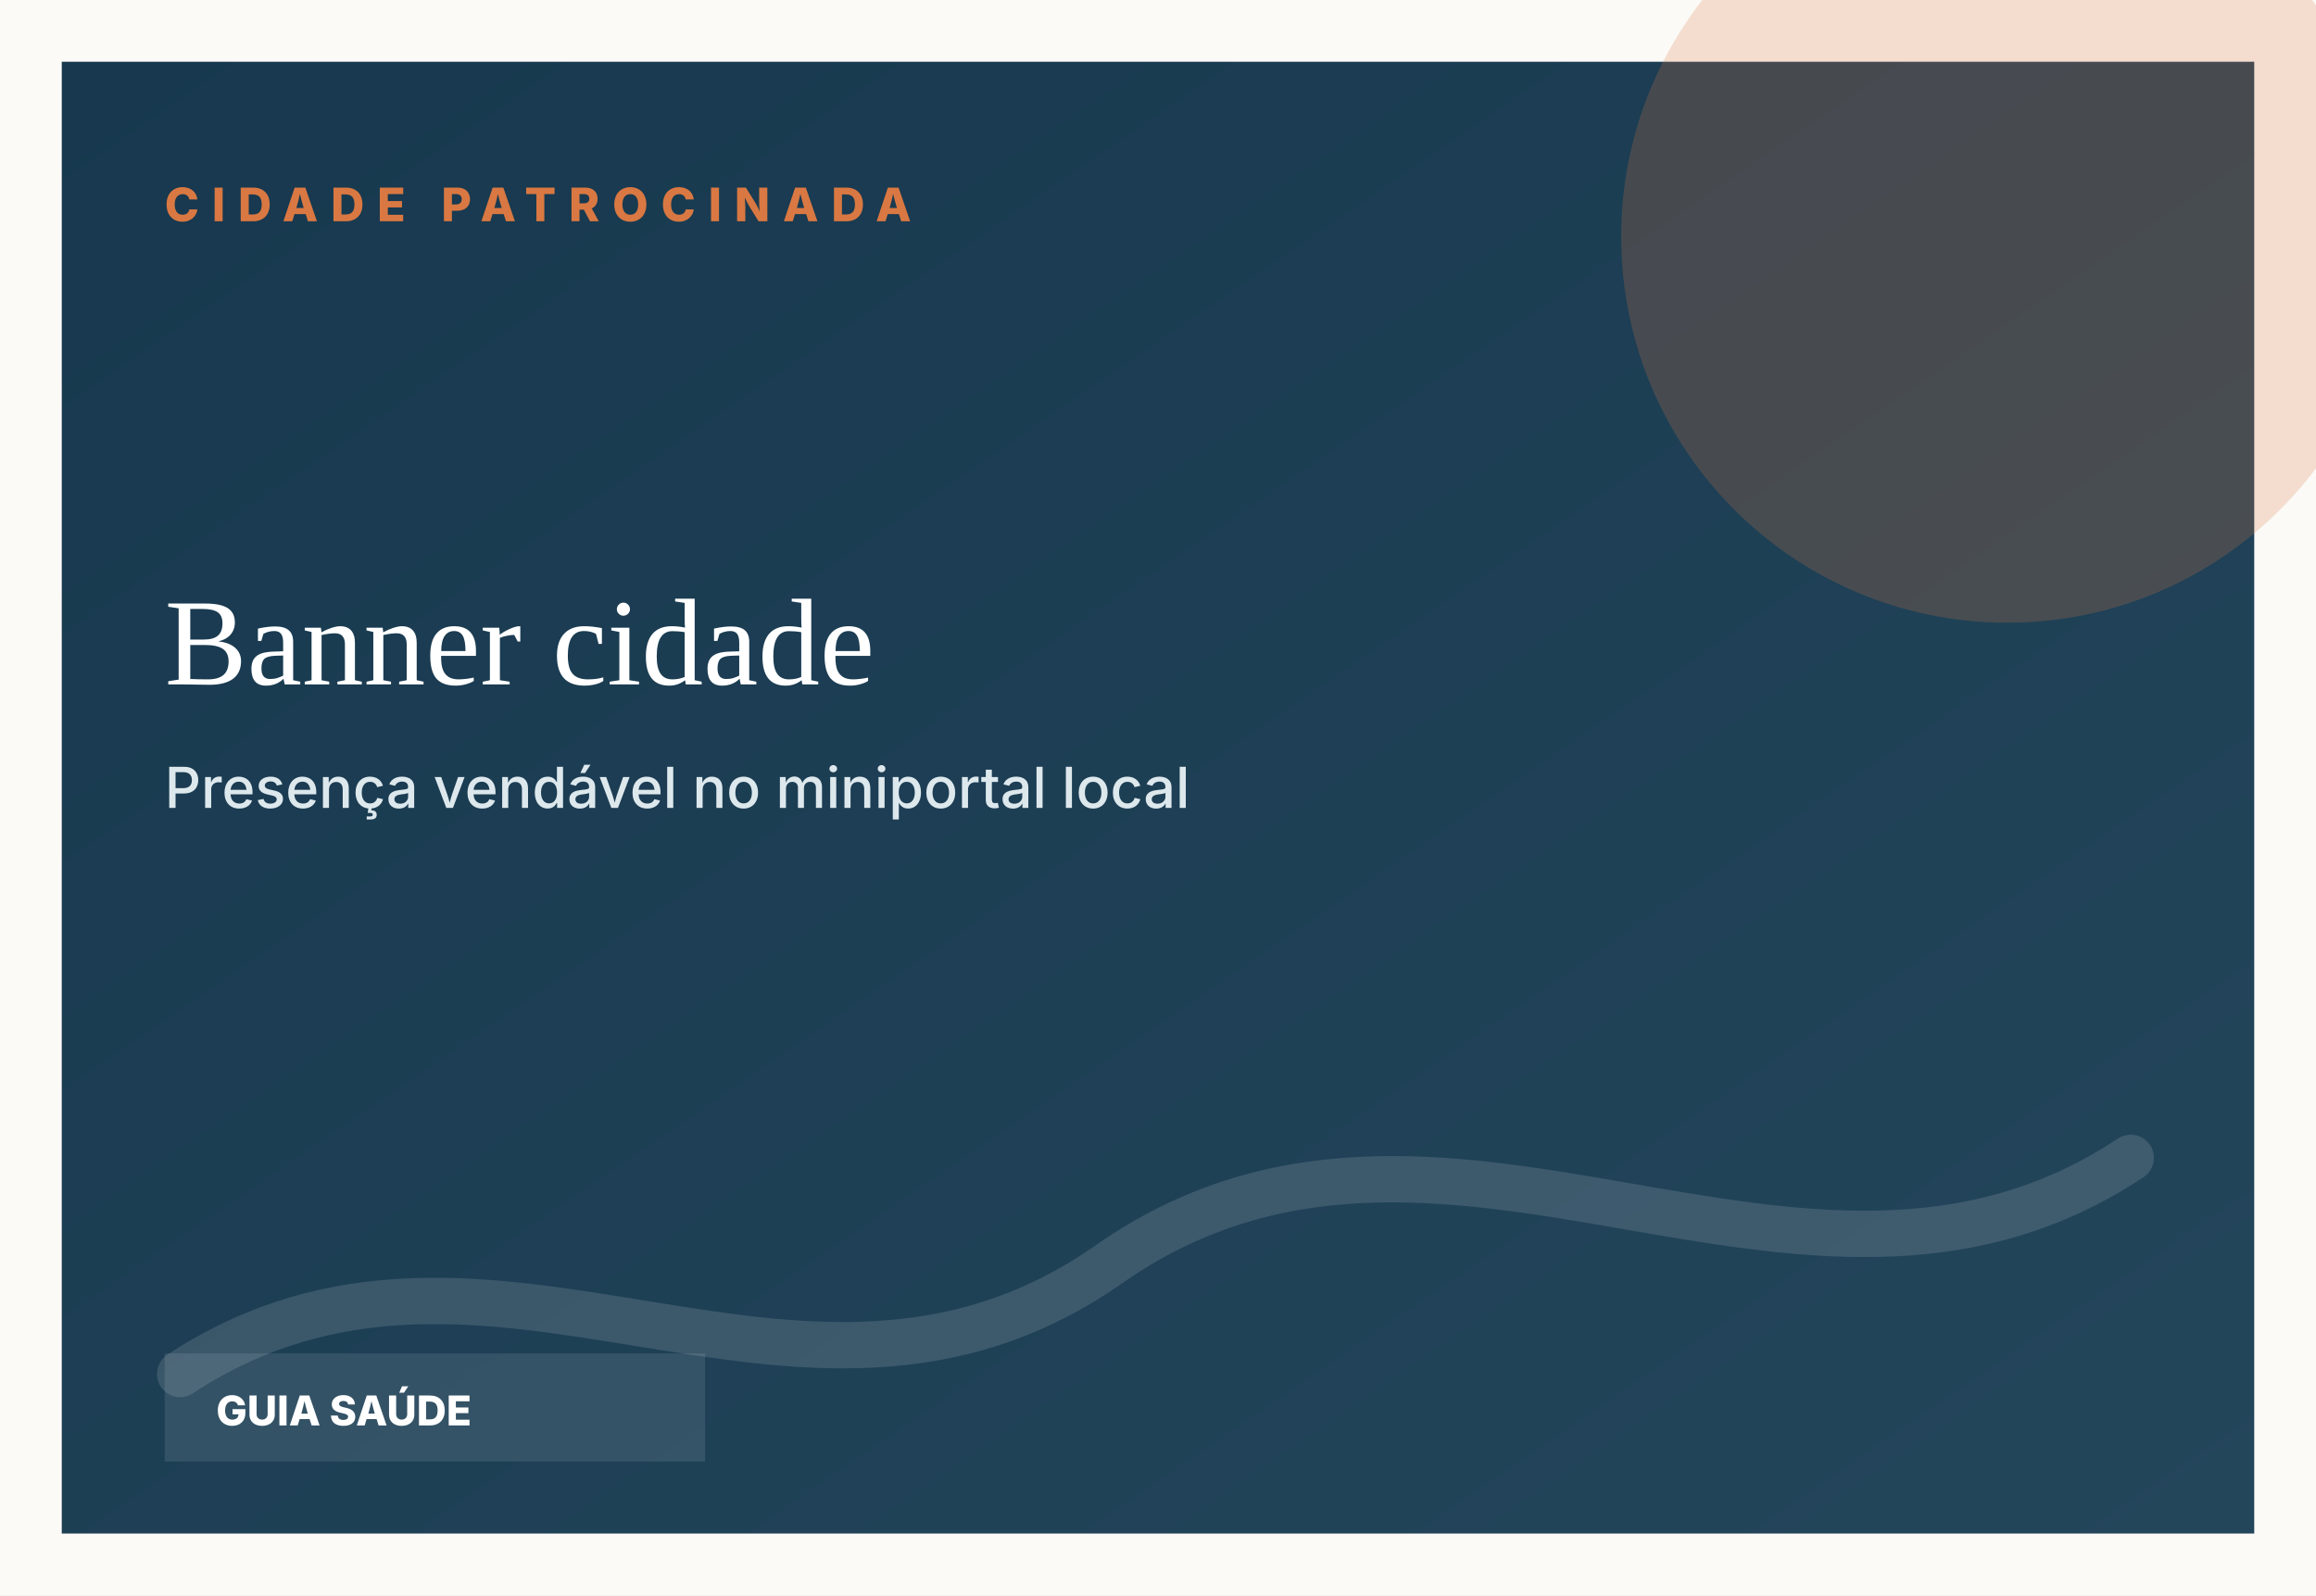
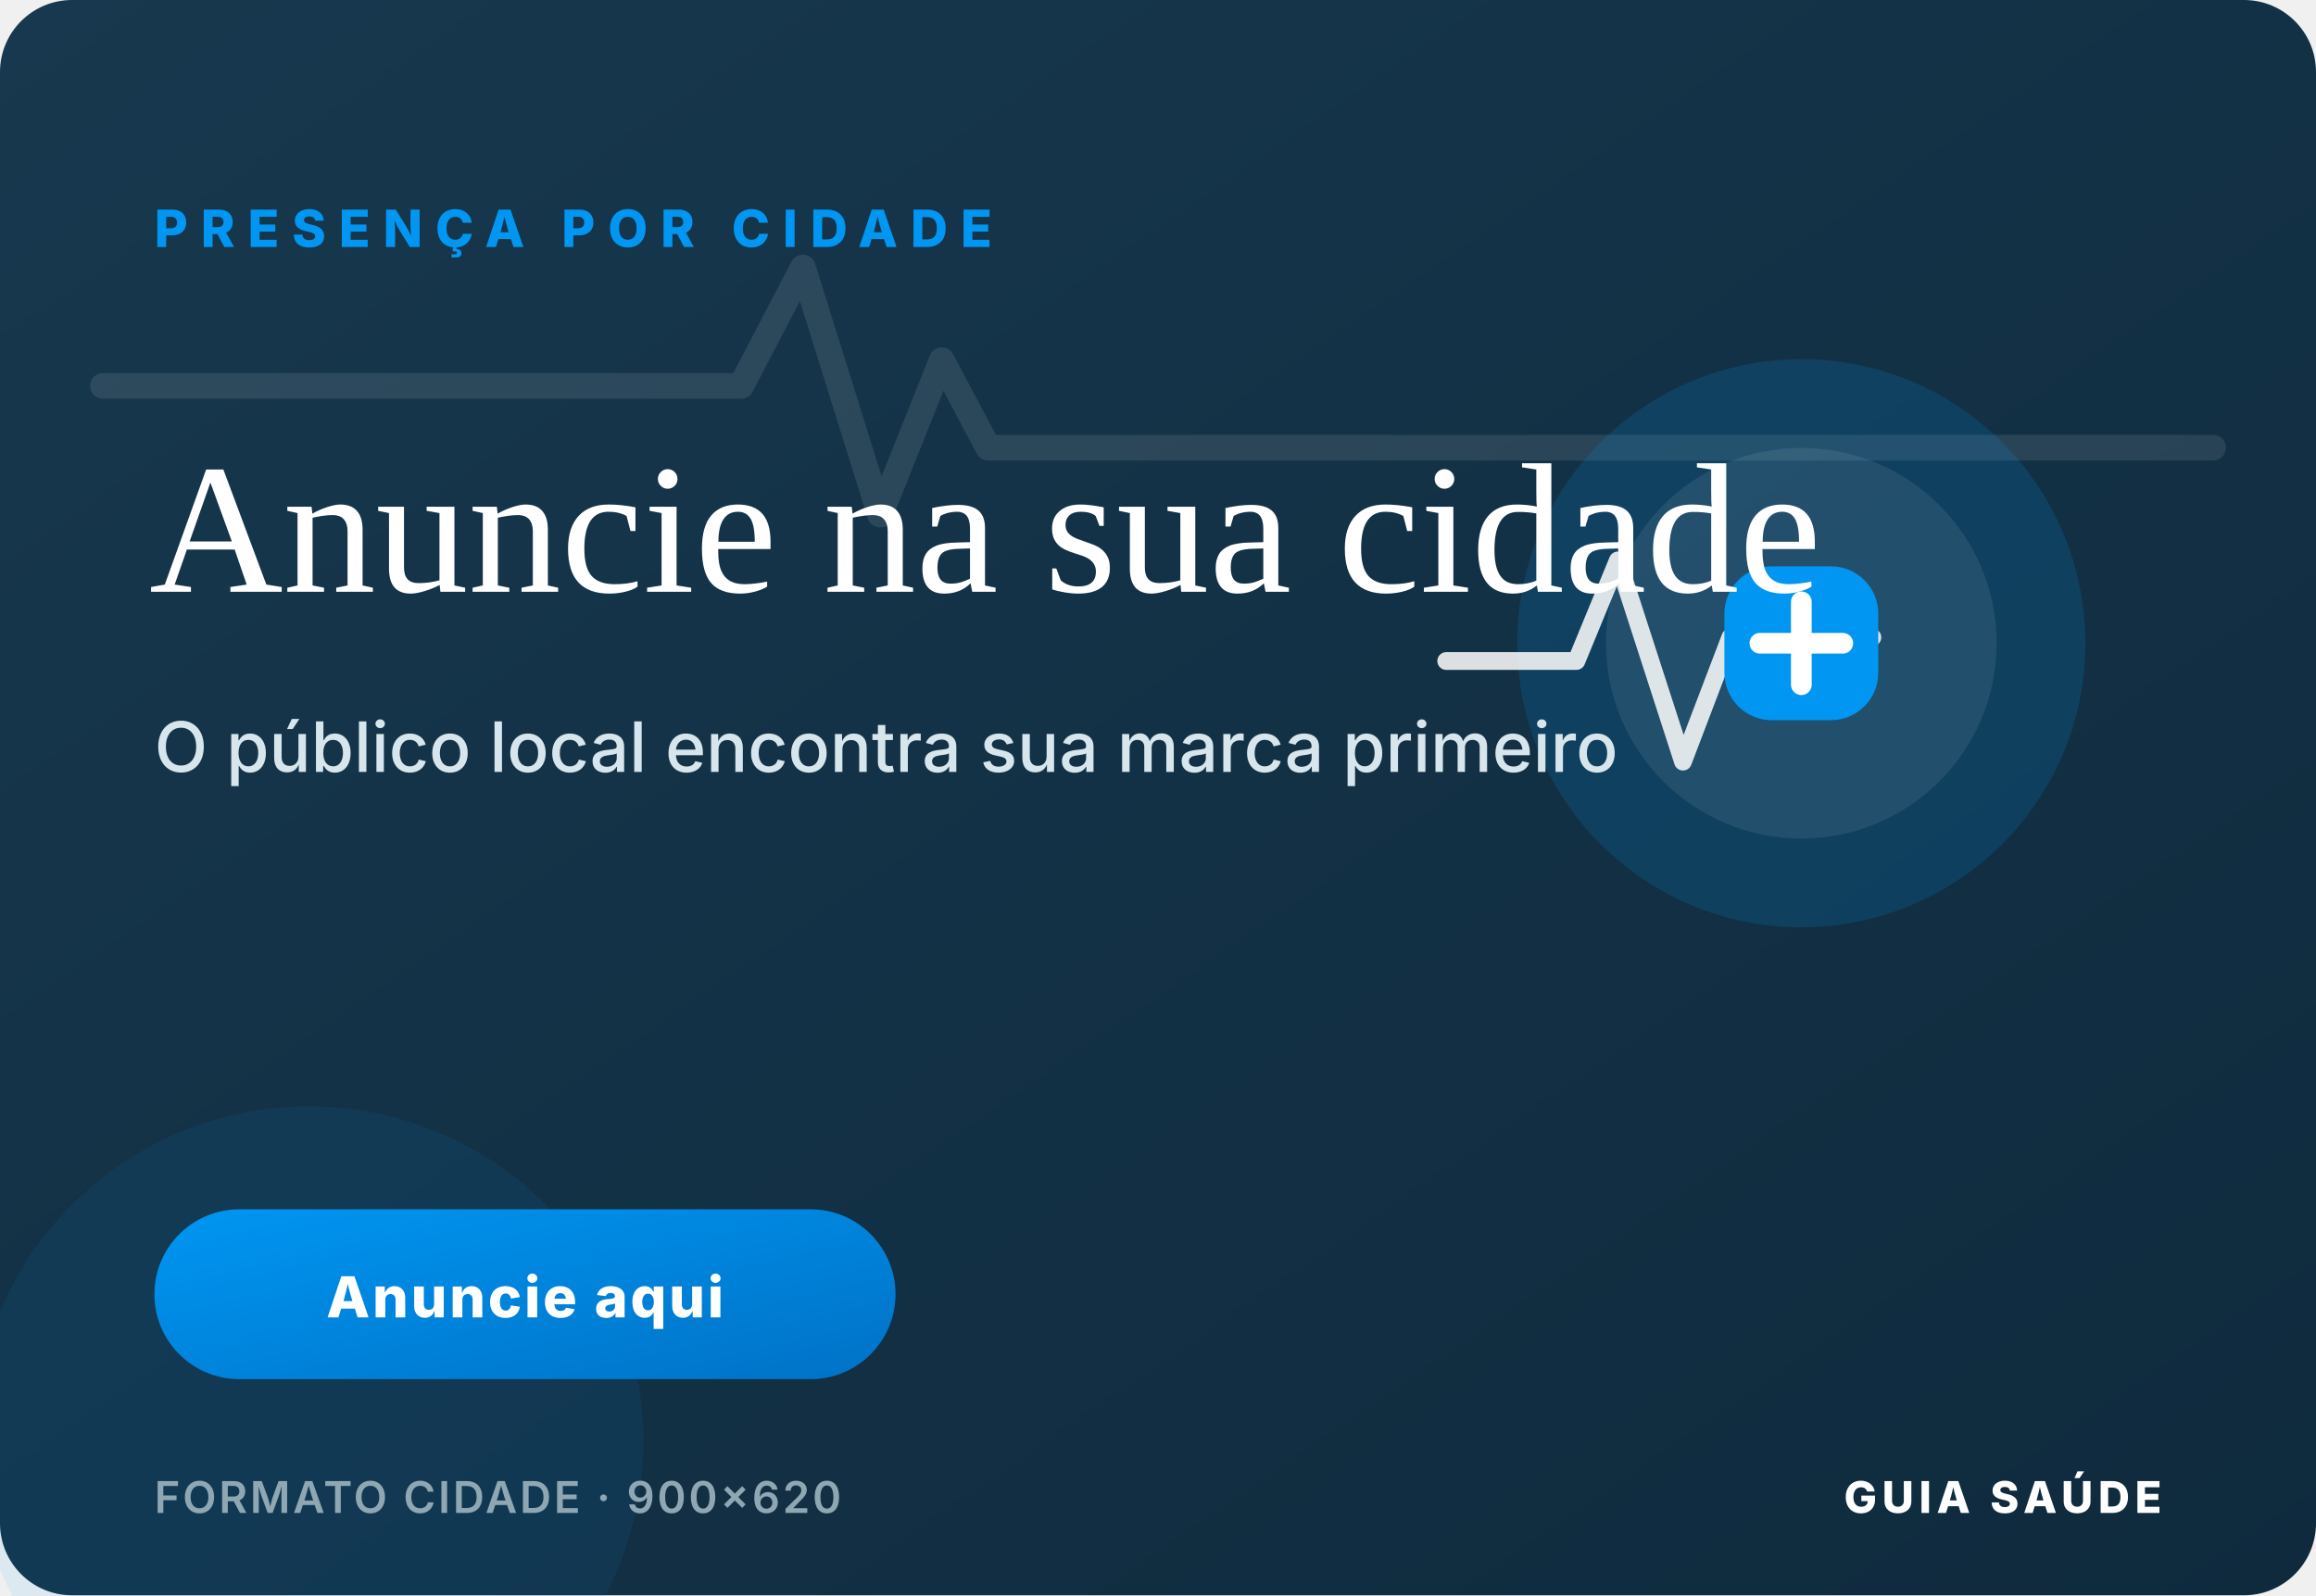
<svg xmlns="http://www.w3.org/2000/svg" width="900" height="620" viewBox="0 0 900 620" fill="none">
  <defs>
-     <linearGradient id="g" x1="0" y1="0" x2="1" y2="1">
-       <stop stop-color="#17384E" />
-       <stop offset="1" stop-color="#24465B" />
+     <linearGradient id="bg" x1="0" y1="0" x2="1" y2="1">
+       <stop stop-color="#17384e" />
+       <stop offset="1" stop-color="#0f2a3d" />
    </linearGradient>
-     <linearGradient id="a" x1="0" y1="0" x2="1" y2="1">
-       <stop stop-color="#D97842" />
-       <stop offset="1" stop-color="#A85831" />
+     <linearGradient id="cta" x1="0" y1="0" x2="1" y2="1">
+       <stop stop-color="#0096f2" />
+       <stop offset="1" stop-color="#0072c6" />
    </linearGradient>
  </defs>
-   <rect width="900" height="620" fill="#FBFAF7" />
-   <rect x="24" y="24" width="852" height="572" fill="url(#g)" />
-   <circle cx="780" cy="92" r="150" fill="#D97842" opacity=".22" />
-   <path d="M70 534C190 455 310 575 430 492C560 400 700 535 828 450" stroke="#FFFFFF" stroke-opacity=".13" stroke-width="18" stroke-linecap="round" />
-   <text x="64" y="86" fill="#D97842" font-family="Inter, Arial, sans-serif" font-size="18" font-weight="800" letter-spacing="5">CIDADE PATROCINADA</text>
-   <text x="64" y="266" fill="#FFFFFF" font-family="Georgia, 'Times New Roman', serif" font-size="48" font-weight="400">Banner cidade</text>
-   <text x="64" y="314" fill="#DDE8ED" font-family="Inter, Arial, sans-serif" font-size="22" font-weight="500">Presença vendável no miniportal local</text>
-   <rect x="64" y="526" width="210" height="42" fill="rgba(255,255,255,.10)" />
-   <text x="84" y="554" fill="#FFFFFF" font-family="Inter, Arial, sans-serif" font-size="16" font-weight="800">GUIA SAÚDE</text>
+   <rect width="900" height="620" rx="28" fill="url(#bg)" />
+   <path d="M40 150 H288 l24 -46 l30 96 l24 -60 l18 34 H860" stroke="#ffffff" stroke-opacity=".10" stroke-width="10" stroke-linecap="round" stroke-linejoin="round" fill="none" />
+   <g transform="translate(700 250) scale(1.15)" fill="none">
+     <circle cx="0" cy="0" r="96" fill="#0096f2" opacity=".16" />
+     <circle cx="0" cy="0" r="66" fill="#ffffff" opacity=".08" />
+     <path d="M-120 6 h44 l14 -34 l22 68 l16 -42 h48" stroke="#ffffff" stroke-opacity=".85" stroke-width="6" stroke-linecap="round" stroke-linejoin="round" />
+     <g transform="translate(0 0)">
+       <rect x="-26" y="-26" width="52" height="52" rx="16" fill="#0096f2" />
+       <path d="M0 -14 v28 M-14 0 h28" stroke="#fff" stroke-width="7" stroke-linecap="round" />
+     </g>
+   </g>
+   <circle cx="120" cy="560" r="130" fill="#0096f2" opacity=".08" />
+   <text x="60" y="96" fill="#0096f2" font-family="Inter, Arial, sans-serif" font-size="20" font-weight="800" letter-spacing="5">PRESENÇA POR CIDADE</text>
+   <text x="58" y="230" fill="#ffffff" font-family="Georgia, 'Times New Roman', serif" font-size="72" font-weight="400">Anuncie na sua cidade</text>
+   <text x="60" y="300" fill="#d7e5ec" font-family="Inter, Arial, sans-serif" font-size="27" font-weight="500">O público local encontra sua marca primeiro</text>
+   <rect x="60" y="470" width="288" height="66" rx="33" fill="url(#cta)" />
+   <text x="204" y="512" fill="#ffffff" font-family="Inter, Arial, sans-serif" font-size="22" font-weight="800" text-anchor="middle" letter-spacing="1">Anuncie aqui</text>
+   <text x="60" y="588" fill="#8fa6b3" font-family="Inter, Arial, sans-serif" font-size="17" font-weight="600" letter-spacing="1">FORMATO CIDADE · 900×620</text>
+   <text x="840" y="588" fill="#ffffff" font-family="Inter, Arial, sans-serif" font-size="17" font-weight="800" text-anchor="end" letter-spacing="2">GUIA SAÚDE</text>
</svg>
